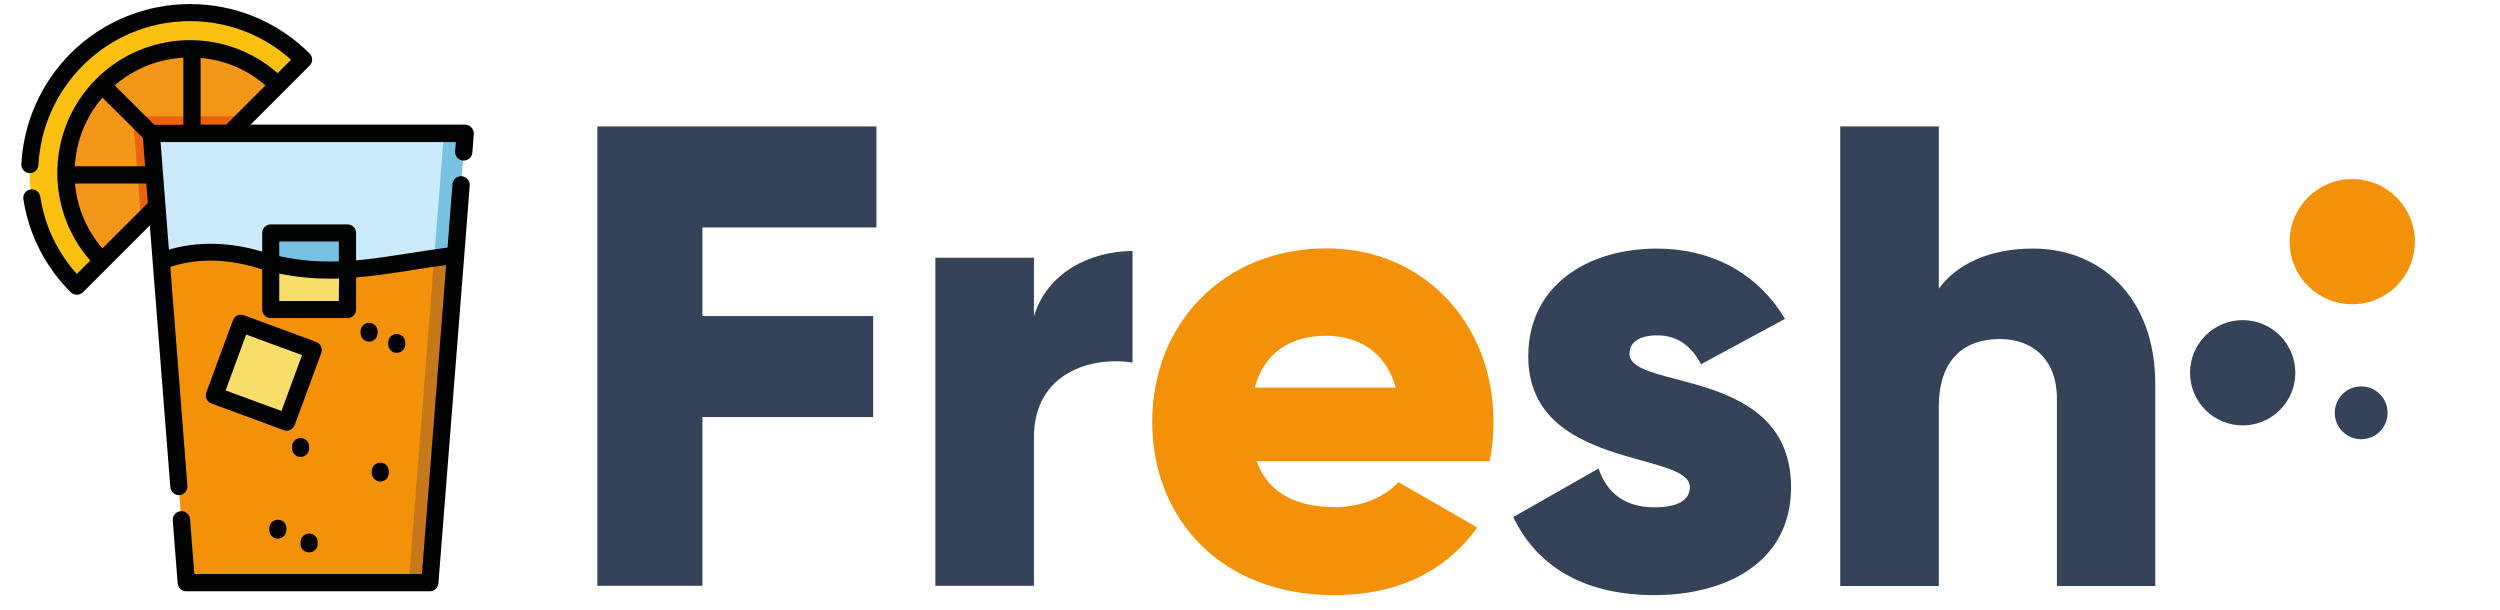
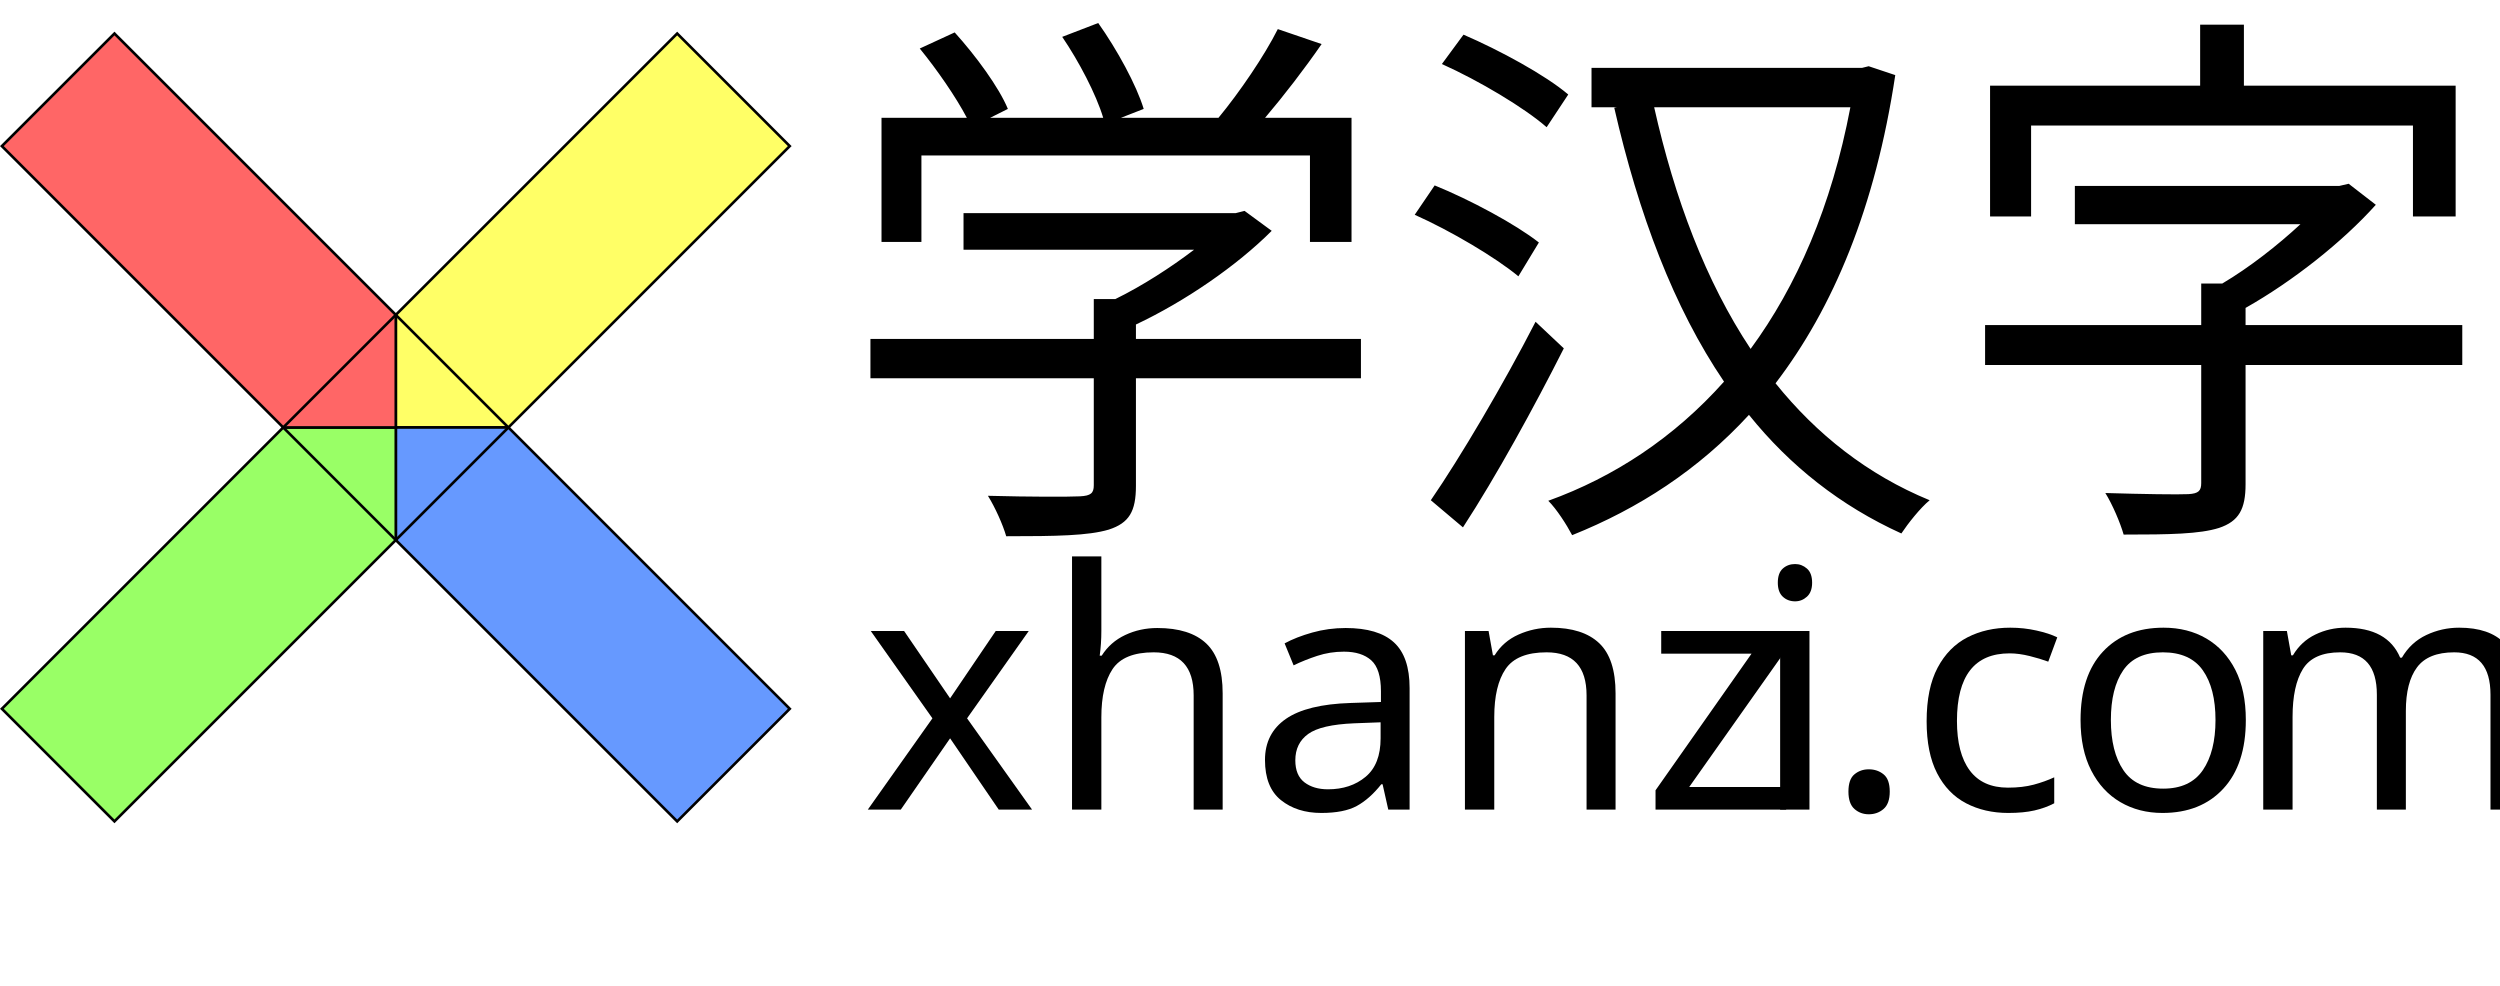
- <svg xmlns="http://www.w3.org/2000/svg" version="1.1" id="Calque_1" x="0px" y="0px" viewBox="0 0 1230 300" style="enable-background:new 0 0 1230 300;" xml:space="preserve">
-   <style type="text/css">
- 	.st0{fill:#344358;}
- 	.st1{fill:#F39208;}
- 	.st2{fill:#FCC010;}
- 	.st3{fill:#F49619;}
- 	.st4{fill:#EC630E;}
- 	.st5{fill:#CBEAFC;}
- 	.st6{fill:#77C2E0;}
- 	.st7{fill:#F9DE6A;}
- 	.st8{fill:#C6781A;}
- 	.st9{fill:#010202;}
- </style>
-   <circle id="XMLID_2_" class="st0" cx="1103.4" cy="183.4" r="25.9" />
-   <circle id="XMLID_19_" class="st1" cx="1157.3" cy="118.9" r="30.8" />
-   <circle id="XMLID_20_" class="st0" cx="1161.7" cy="203.1" r="13" />
-   <path id="XMLID_59_" class="st2" d="M37.7,140.8C6.9,110,6.9,60.1,37.7,29.3s80.8-30.8,111.6,0L37.7,140.8z" />
-   <path id="XMLID_58_" class="st3" d="M136.7,41.9l-15.4,15.4l-51.8,51.8l-19.1,19.1c-23.9-23.9-23.9-62.5,0-86.4  C74.2,18,112.9,18,136.7,41.9z" />
-   <path id="XMLID_57_" class="st4" d="M121.3,57.3l-51.8,51.8L66,64.8c-0.3-4.1,2.9-7.6,7-7.6H121.3L121.3,57.3z" />
-   <polygon id="XMLID_56_" class="st5" points="228.8,65.5 226.6,94 224.1,125.6 211.5,286.7 91.6,286.7 79.3,128.4 77.7,108.5   74.4,65.5 " />
-   <rect id="XMLID_55_" x="133.2" y="114.5" class="st6" width="37.8" height="37.8" />
-   <polygon id="XMLID_54_" class="st6" points="228.8,65.5 226.6,94 211.5,286.7 201.1,286.7 216.2,94 218.4,65.5 " />
-   <path id="XMLID_53_" class="st1" d="M224.1,125.6l-12.6,161.1H91.6L79.3,128.4c11.4-4.4,27.9-6.9,48.8-0.6c31.4,9.5,57,3.3,85.6-0.9  C217.1,126.5,220.6,126,224.1,125.6z" />
-   <path id="XMLID_52_" class="st7" d="M171,132.6v19.7h-37.8v-23C146.5,132.7,158.9,133.3,171,132.6z" />
-   <path id="XMLID_51_" class="st8" d="M224.1,125.6l-12.6,161.1h-10.4L213.6,127C217.1,126.5,220.6,126,224.1,125.6z" />
-   <rect id="XMLID_50_" x="110.9" y="164.5" transform="matrix(0.3456 -0.9384 0.9384 0.3456 -87.1514 241.7549)" class="st7" width="37.8" height="37.8" />
-   <path id="XMLID_42_" class="st9" d="M231.9,62.7c-0.8-0.9-1.9-1.4-3.1-1.4H123.3l16.4-16.4c0,0,0,0,0,0c0,0,0,0,0,0l12.6-12.6  c1.7-1.7,1.7-4.3,0-6c-32.4-32.4-85.1-32.4-117.6,0C20.2,40.9,11.6,60.2,10.5,80.8c-0.1,2.3,1.7,4.3,4,4.4c0.1,0,0.1,0,0.2,0  c2.2,0,4.1-1.8,4.2-4c1-18.5,8.7-35.8,21.8-48.9c14.1-14.1,32.8-21.9,52.8-21.9c18.5,0,36,6.7,49.7,19l-6.6,6.6  C111,13.4,71.8,14.4,47.3,38.9c-24.5,24.5-25.4,63.7-2.9,89.3l-6.6,6.6c-9.6-10.7-15.8-23.8-18-38.1c-0.4-2.3-2.5-3.9-4.8-3.5  c-2.3,0.4-3.9,2.5-3.5,4.8c2.7,17.5,10.8,33.3,23.3,45.8c0.8,0.8,1.9,1.2,3,1.2c1.1,0,2.2-0.4,3-1.2l32.9-32.9l1.4,17.7  c0,0,0,0.1,0,0.1l8.7,111c0.2,2.2,2,3.9,4.2,3.9c0.1,0,0.2,0,0.3,0c2.3-0.2,4.1-2.2,3.9-4.6l-8.4-107.7c13.2-4.3,27.7-4.1,43.1,0.6  c0.7,0.2,1.4,0.4,2.1,0.6v19.8c0,2.3,1.9,4.2,4.2,4.2H171c2.3,0,4.2-1.9,4.2-4.2v-15.8c9.4-0.8,18.7-2.2,28.1-3.7  c5.3-0.8,10.7-1.7,16.2-2.4l-11.9,152H95.6l-2.1-27c-0.2-2.3-2.2-4.1-4.6-3.9c-2.3,0.2-4.1,2.2-3.9,4.6l2.4,30.9  c0.2,2.2,2,3.9,4.2,3.9h119.9c2.2,0,4-1.7,4.2-3.9L228.4,126c0,0,0,0,0,0l2.7-34.7c0.2-2.3-1.6-4.4-3.9-4.6  c-2.3-0.2-4.4,1.6-4.6,3.9l-2.4,31.2c-6.2,0.8-12.3,1.8-18.2,2.7c-9,1.4-17.9,2.8-26.8,3.6v-13.5c0-2.3-1.9-4.2-4.2-4.2h-37.8  c-2.3,0-4.2,1.9-4.2,4.2v9.2c-16-4.8-31.7-5.1-45.9-1l-4.1-52.9h145.3l-0.4,4.5c-0.2,2.3,1.6,4.4,3.9,4.6c2.3,0.2,4.4-1.6,4.6-3.9  l0.7-9.1C233.2,64.7,232.7,63.5,231.9,62.7z M166.7,148.1h-29.3v-13.5c8.7,1.8,16.9,2.5,25,2.5c1.5,0,2.9,0,4.4-0.1L166.7,148.1  L166.7,148.1z M166.7,118.8v9.8c-9.5,0.3-19.1-0.3-29.3-2.6v-7.2L166.7,118.8L166.7,118.8z M111.3,61.3H98.7V28.5  c11.5,1,22.7,5.5,31.9,13.5L111.3,61.3z M70.3,67.8l1.1,14H36.8C37.5,69.7,42,57.7,50.4,48L70.3,67.8z M50.4,122.2  c-8-9.2-12.5-20.4-13.5-31.9H72l0.7,9.6L50.4,122.2z M75.8,61.3L56.4,42c9.8-8.4,21.7-13,33.8-13.6v33H75.8z" />
-   <path id="XMLID_39_" class="st9" d="M155.5,168.2L120,155.1c-1.1-0.4-2.2-0.3-3.2,0.1c-1,0.5-1.8,1.3-2.2,2.4l-13.1,35.5  c-0.8,2.2,0.3,4.6,2.5,5.4l35.5,13.1c0.5,0.2,1,0.3,1.5,0.3c1.7,0,3.3-1.1,4-2.8l13.1-35.5C158.8,171.4,157.7,169,155.5,168.2z   M138.5,202.2l-27.5-10.1l10.1-27.5l27.5,10.1L138.5,202.2z" />
-   <path id="XMLID_38_" class="st9" d="M195.2,173.6c2.3,0,4.2-1.9,4.2-4.2v-0.9c0-2.3-1.9-4.2-4.2-4.2s-4.2,1.9-4.2,4.2v0.9  C191,171.7,192.8,173.6,195.2,173.6z" />
-   <path id="XMLID_37_" class="st9" d="M136.7,255.7c-2.3,0-4.2,1.9-4.2,4.2v0.9c0,2.3,1.9,4.2,4.2,4.2c2.3,0,4.2-1.9,4.2-4.2v-0.9  C141,257.5,139.1,255.7,136.7,255.7z" />
-   <path id="XMLID_36_" class="st9" d="M152.1,271.8c2.3,0,4.2-1.9,4.2-4.2v-0.9c0-2.3-1.9-4.2-4.2-4.2s-4.2,1.9-4.2,4.2v0.9  C147.8,269.9,149.7,271.8,152.1,271.8z" />
-   <path id="XMLID_35_" class="st9" d="M187.1,227.6c-2.3,0-4.2,1.9-4.2,4.2v0.9c0,2.3,1.9,4.2,4.2,4.2c2.3,0,4.2-1.9,4.2-4.2v-0.9  C191.3,229.5,189.5,227.6,187.1,227.6z" />
-   <path id="XMLID_34_" class="st9" d="M152.1,220.6v-0.9c0-2.3-1.9-4.2-4.2-4.2c-2.3,0-4.2,1.9-4.2,4.2v0.9c0,2.3,1.9,4.2,4.2,4.2  C150.2,224.8,152.1,223,152.1,220.6z" />
-   <path id="XMLID_33_" class="st9" d="M181.6,158.8c-2.3,0-4.2,1.9-4.2,4.2v0.9c0,2.3,1.9,4.2,4.2,4.2s4.2-1.9,4.2-4.2V163  C185.8,160.7,183.9,158.8,181.6,158.8z" />
-   <g id="XMLID_60_">
-     <path id="XMLID_61_" class="st0" d="M345.6,111.9v43.6h84v49.7h-84v83h-51.7V62.2h137.3v49.7H345.6z" />
-     <path id="XMLID_63_" class="st0" d="M557.2,123.5v54.9c-20-3.2-48.5,4.8-48.5,36.8v73h-48.5V126.8h48.5v28.8   C515.2,133.9,536.8,123.5,557.2,123.5z" />
-     <path id="XMLID_65_" class="st1" d="M657,249.5c13.2,0,24.6-5.2,31-12.3l38.8,22.3c-15.8,22-39.7,33.3-70.4,33.3   c-55.2,0-89.5-37.1-89.5-85.3c0-48.1,34.9-85.3,85.9-85.3c47.2,0,82,36.5,82,85.3c0,6.8-0.6,13.2-1.9,19.4H618.2   C624.4,243.7,639.2,249.5,657,249.5z M686.7,190.7c-5.2-18.7-19.7-25.5-34.2-25.5c-18.4,0-30.7,9-35.2,25.5H686.7z" />
-     <path id="XMLID_68_" class="st0" d="M881.2,239.8c0,37.1-32.3,53-67.2,53c-32.3,0-56.9-12.3-69.5-38.4l42-23.9   c4.2,12.3,13.2,19.1,27.5,19.1c11.6,0,17.4-3.6,17.4-10c0-17.8-79.5-8.4-79.5-64.3c0-35.2,29.7-53,63.3-53   c26.2,0,49.4,11.6,63,34.6l-41.3,22.3c-4.5-8.4-11-14.2-21.6-14.2c-8.4,0-13.6,3.2-13.6,9C801.7,192.3,881.2,180.1,881.2,239.8z" />
-     <path id="XMLID_70_" class="st0" d="M1060.4,189.1v99.2H1012v-92.1c0-20-12.6-29.4-28.1-29.4c-17.8,0-30,10.3-30,33.3v88.2h-48.5   V62.2h48.5v79.8c8.7-12,24.9-19.7,46.2-19.7C1032.7,122.2,1060.4,145.5,1060.4,189.1z" />
-   </g>
+ <svg xmlns="http://www.w3.org/2000/svg" id="Layer_1" data-name="Layer 1" viewBox="0 0 941.63 371.24">
+   <defs>
+     <style>.cls-1{font-size:125.52px;font-family:Chalkboard;letter-spacing:-0.01em;}.cls-2{letter-spacing:0em;}.cls-3{letter-spacing:-0.04em;}.cls-4{letter-spacing:-0.03em;}.cls-5{letter-spacing:0.03em;}.cls-6{letter-spacing:0em;}.cls-7{font-size:208.77px;font-family:ArialUnicodeMS, Arial Unicode MS;}.cls-8{fill:#ff6;}.cls-10,.cls-11,.cls-12,.cls-8,.cls-9{stroke:#000;stroke-miterlimit:10;}.cls-9{fill:#69f;}.cls-10{fill:#9f6;}.cls-11{fill:#f66;}.cls-12{fill:none;}</style>
+   </defs>
+   <text class="cls-1" transform="translate(324.59 304.95)">x<tspan class="cls-2" x="68.52" y="0">hanz</tspan>
+     <tspan class="cls-3" x="335.23" y="0">i.</tspan>
+     <tspan class="cls-4" x="394.17" y="0">c</tspan>
+     <tspan class="cls-5" x="452.15" y="0">o</tspan>
+     <tspan class="cls-6" x="517.19" y="0">m</tspan>
+   </text>
+   <text class="cls-7" transform="translate(315.32 185.07)">学汉字</text>
+   <polygon class="cls-8" points="149.08 161 191.49 161 297.46 55.03 255.06 12.63 149.08 118.6 149.08 161" />
+   <polygon class="cls-9" points="149.08 161 149.08 203.41 255.06 309.38 297.46 266.97 191.49 161 149.08 161" />
+   <polygon class="cls-10" points="149.08 161 106.68 161 0.71 266.97 43.11 309.38 149.08 203.41 149.08 161" />
+   <polygon class="cls-11" points="149.08 161 149.08 118.6 43.11 12.63 0.71 55.03 106.68 161 149.08 161" />
+   <rect class="cls-12" x="120.39" y="119.78" width="59.97" height="59.97" transform="translate(-63.15 161.44) rotate(-45)" />
</svg>
